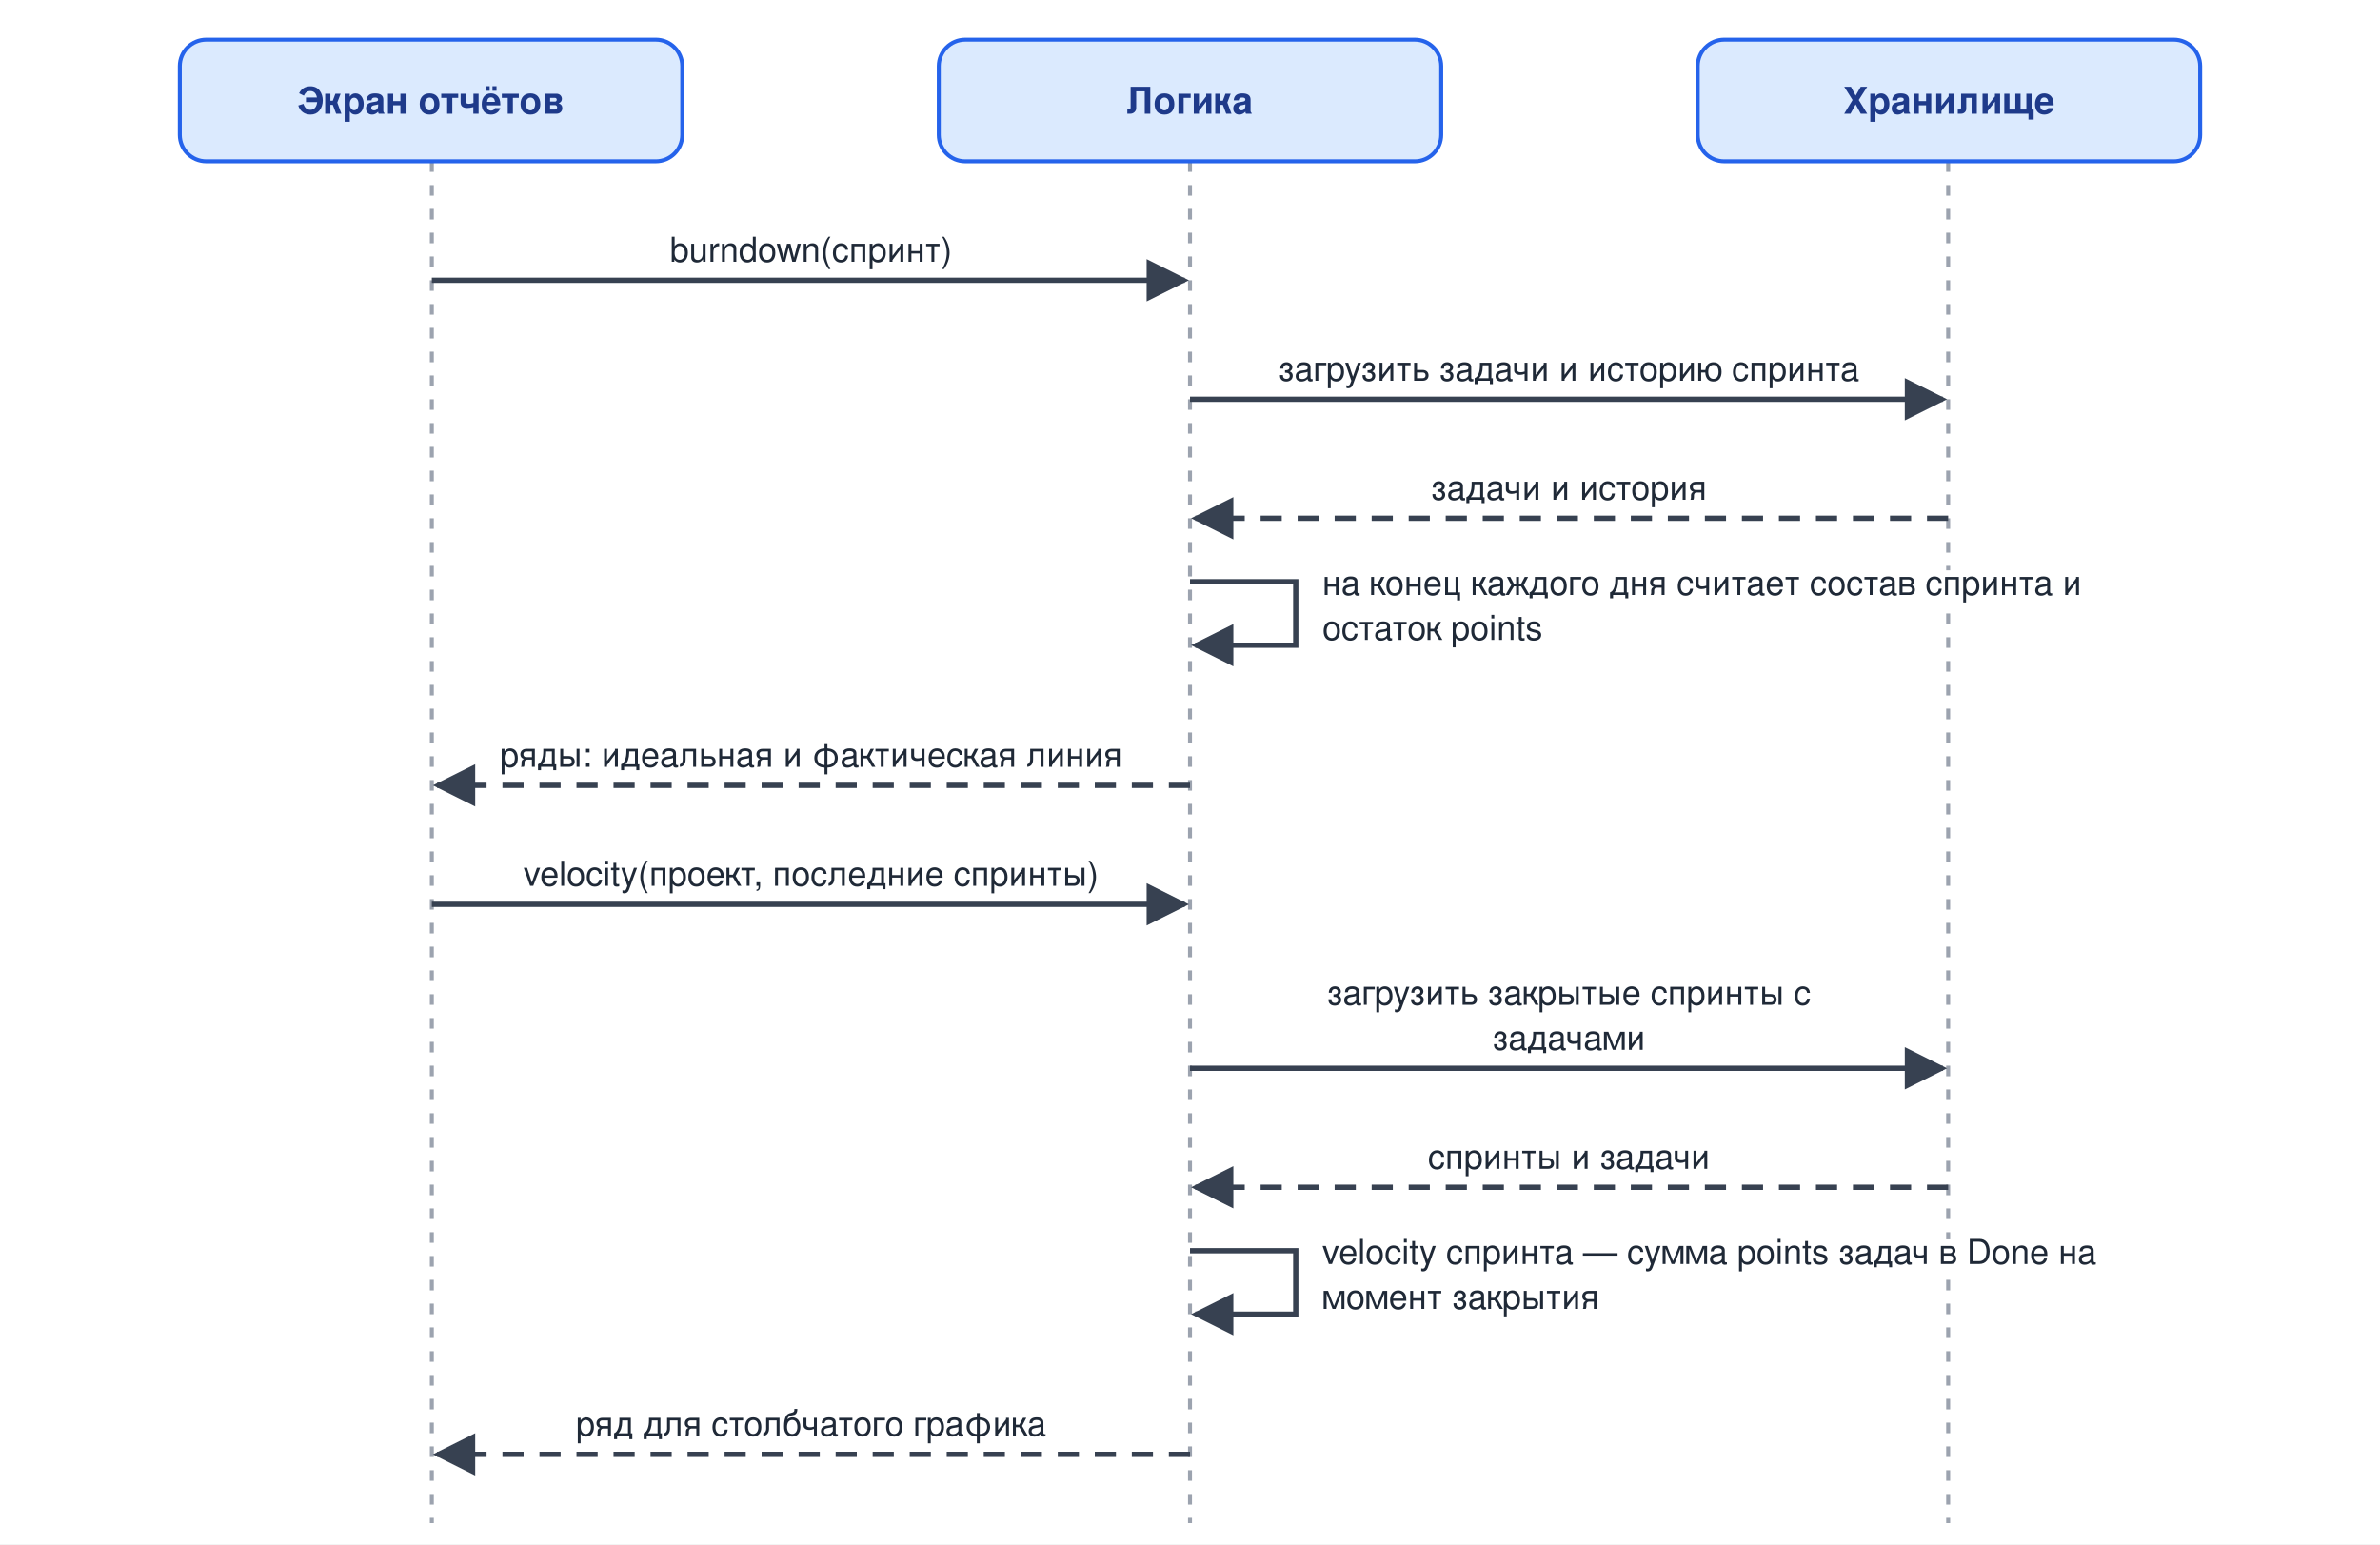
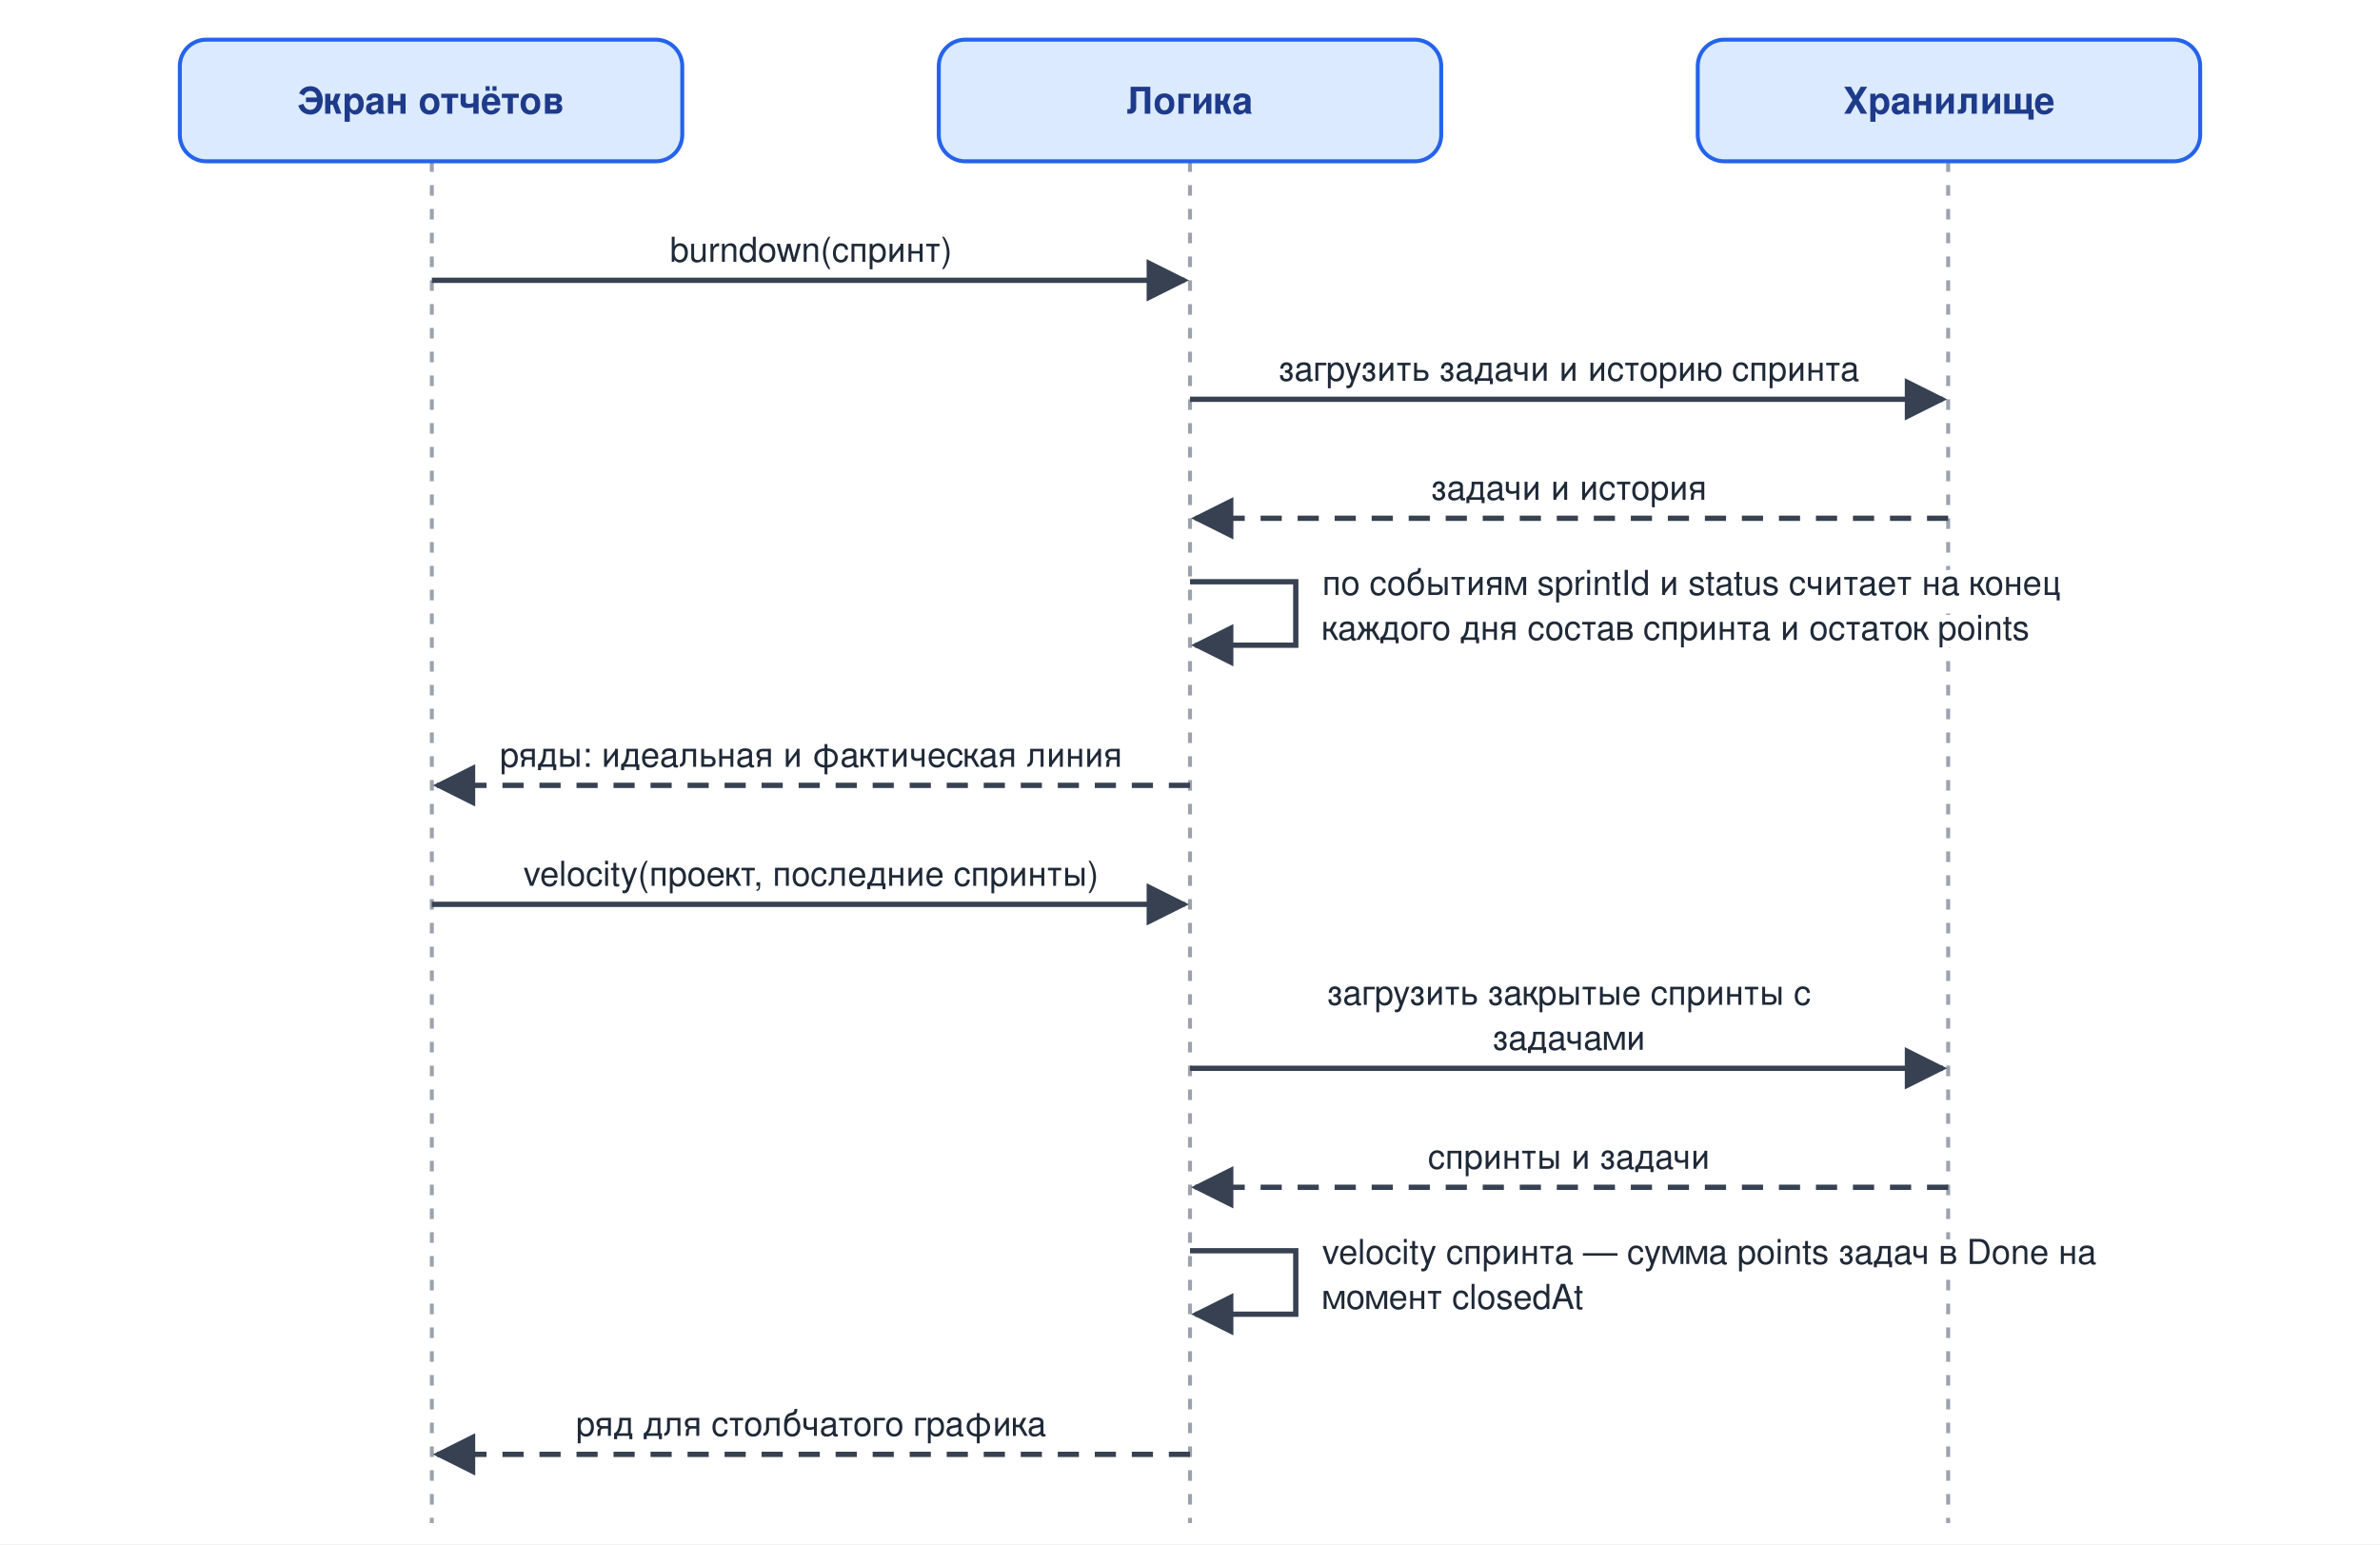
<svg xmlns="http://www.w3.org/2000/svg" width="900" height="584" viewBox="0 0 900 584" font-family="Helvetica, Arial, 'Segoe UI', 'DejaVu Sans', sans-serif" role="img" aria-label="seq-reports">
  <defs>
-     <marker id="arr" viewBox="0 0 10 10" refX="9" refY="5" markerWidth="8" markerHeight="8" orient="auto">
+     <marker id="arr" viewBox="0 0 10 10" refX="9" refY="5" markerWidth="8" markerHeight="8" orient="auto-start-reverse">
      <path d="M0 0 L10 5 L0 10 z" fill="#374151" />
    </marker>
  </defs>
  <rect width="900" height="584" fill="#ffffff" />
  <line x1="163.3" y1="61" x2="163.3" y2="576" stroke="#9ca3af" stroke-width="1.5" stroke-dasharray="4 5" />
  <line x1="450.0" y1="61" x2="450.0" y2="576" stroke="#9ca3af" stroke-width="1.5" stroke-dasharray="4 5" />
  <line x1="736.7" y1="61" x2="736.7" y2="576" stroke="#9ca3af" stroke-width="1.5" stroke-dasharray="4 5" />
  <rect x="68" y="15" width="190" height="46" rx="10" fill="#dbeafe" stroke="#2563eb" stroke-width="1.5" />
  <text x="163.0" y="44" text-anchor="middle" font-size="17" font-weight="bold" fill="#1e3a8a" />
  <text x="163" y="43.0" text-anchor="middle" font-size="14" font-weight="bold" fill="#1e3a8a">Экран отчётов</text>
  <rect x="355" y="15" width="190" height="46" rx="10" fill="#dbeafe" stroke="#2563eb" stroke-width="1.5" />
  <text x="450.0" y="44" text-anchor="middle" font-size="17" font-weight="bold" fill="#1e3a8a" />
  <text x="450" y="43.0" text-anchor="middle" font-size="14" font-weight="bold" fill="#1e3a8a">Логика</text>
  <rect x="642" y="15" width="190" height="46" rx="10" fill="#dbeafe" stroke="#2563eb" stroke-width="1.5" />
  <text x="737.0" y="44" text-anchor="middle" font-size="17" font-weight="bold" fill="#1e3a8a" />
  <text x="737" y="43.0" text-anchor="middle" font-size="14" font-weight="bold" fill="#1e3a8a">Хранилище</text>
  <line x1="163.3" y1="106" x2="448.0" y2="106" stroke="#374151" stroke-width="2" marker-end="url(#arr)" />
  <text x="306.7" y="99" text-anchor="middle" font-size="13" fill="#1f2937" paint-order="stroke" stroke="#ffffff" stroke-width="5" stroke-linejoin="round">burndown(спринт)</text>
  <line x1="450.0" y1="151" x2="734.7" y2="151" stroke="#374151" stroke-width="2" marker-end="url(#arr)" />
  <text x="593.3" y="144" text-anchor="middle" font-size="13" fill="#1f2937" paint-order="stroke" stroke="#ffffff" stroke-width="5" stroke-linejoin="round">загрузить задачи и историю спринта</text>
  <line x1="736.7" y1="196" x2="452.0" y2="196" stroke="#374151" stroke-width="2" stroke-dasharray="8 6" marker-end="url(#arr)" />
  <text x="593.3" y="189" text-anchor="middle" font-size="13" fill="#1f2937" paint-order="stroke" stroke="#ffffff" stroke-width="5" stroke-linejoin="round">задачи и история</text>
  <path d="M450.0 220 L490.0 220 L490.0 244 L452.0 244" fill="none" stroke="#374151" stroke-width="2" marker-end="url(#arr)" />
-   <text x="500" y="225" text-anchor="start" font-size="13" fill="#1f2937" paint-order="stroke" stroke="#ffffff" stroke-width="5" stroke-linejoin="round">на конец каждого дня считает состав спринта и</text>
-   <text x="500" y="242" text-anchor="start" font-size="13" fill="#1f2937" paint-order="stroke" stroke="#ffffff" stroke-width="5" stroke-linejoin="round">остаток points</text>
+   <text x="500" y="225" text-anchor="start" font-size="13" fill="#1f2937" paint-order="stroke" stroke="#ffffff" stroke-width="5" stroke-linejoin="round">по событиям sprintId и status считает на конец</text>
+   <text x="500" y="242" text-anchor="start" font-size="13" fill="#1f2937" paint-order="stroke" stroke="#ffffff" stroke-width="5" stroke-linejoin="round">каждого дня состав спринта и остаток points</text>
  <line x1="450.0" y1="297" x2="165.3" y2="297" stroke="#374151" stroke-width="2" stroke-dasharray="8 6" marker-end="url(#arr)" />
  <text x="306.7" y="290" text-anchor="middle" font-size="13" fill="#1f2937" paint-order="stroke" stroke="#ffffff" stroke-width="5" stroke-linejoin="round">ряды: идеальная и фактическая линия</text>
  <line x1="163.3" y1="342" x2="448.0" y2="342" stroke="#374151" stroke-width="2" marker-end="url(#arr)" />
  <text x="306.7" y="335" text-anchor="middle" font-size="13" fill="#1f2937" paint-order="stroke" stroke="#ffffff" stroke-width="5" stroke-linejoin="round">velocity(проект, последние спринты)</text>
  <line x1="450.0" y1="404" x2="734.7" y2="404" stroke="#374151" stroke-width="2" marker-end="url(#arr)" />
  <text x="593.3" y="380" text-anchor="middle" font-size="13" fill="#1f2937" paint-order="stroke" stroke="#ffffff" stroke-width="5" stroke-linejoin="round">загрузить закрытые спринты с</text>
  <text x="593.3" y="397" text-anchor="middle" font-size="13" fill="#1f2937" paint-order="stroke" stroke="#ffffff" stroke-width="5" stroke-linejoin="round">задачами</text>
  <line x1="736.7" y1="449" x2="452.0" y2="449" stroke="#374151" stroke-width="2" stroke-dasharray="8 6" marker-end="url(#arr)" />
  <text x="593.3" y="442" text-anchor="middle" font-size="13" fill="#1f2937" paint-order="stroke" stroke="#ffffff" stroke-width="5" stroke-linejoin="round">спринты и задачи</text>
  <path d="M450.0 473 L490.0 473 L490.0 497 L452.0 497" fill="none" stroke="#374151" stroke-width="2" marker-end="url(#arr)" />
  <text x="500" y="478" text-anchor="start" font-size="13" fill="#1f2937" paint-order="stroke" stroke="#ffffff" stroke-width="5" stroke-linejoin="round">velocity спринта — сумма points задач в Done на</text>
-   <text x="500" y="495" text-anchor="start" font-size="13" fill="#1f2937" paint-order="stroke" stroke="#ffffff" stroke-width="5" stroke-linejoin="round">момент закрытия</text>
+   <text x="500" y="495" text-anchor="start" font-size="13" fill="#1f2937" paint-order="stroke" stroke="#ffffff" stroke-width="5" stroke-linejoin="round">момент closedAt</text>
  <line x1="450.0" y1="550" x2="165.3" y2="550" stroke="#374151" stroke-width="2" stroke-dasharray="8 6" marker-end="url(#arr)" />
  <text x="306.7" y="543" text-anchor="middle" font-size="13" fill="#1f2937" paint-order="stroke" stroke="#ffffff" stroke-width="5" stroke-linejoin="round">ряд для столбчатого графика</text>
</svg>
